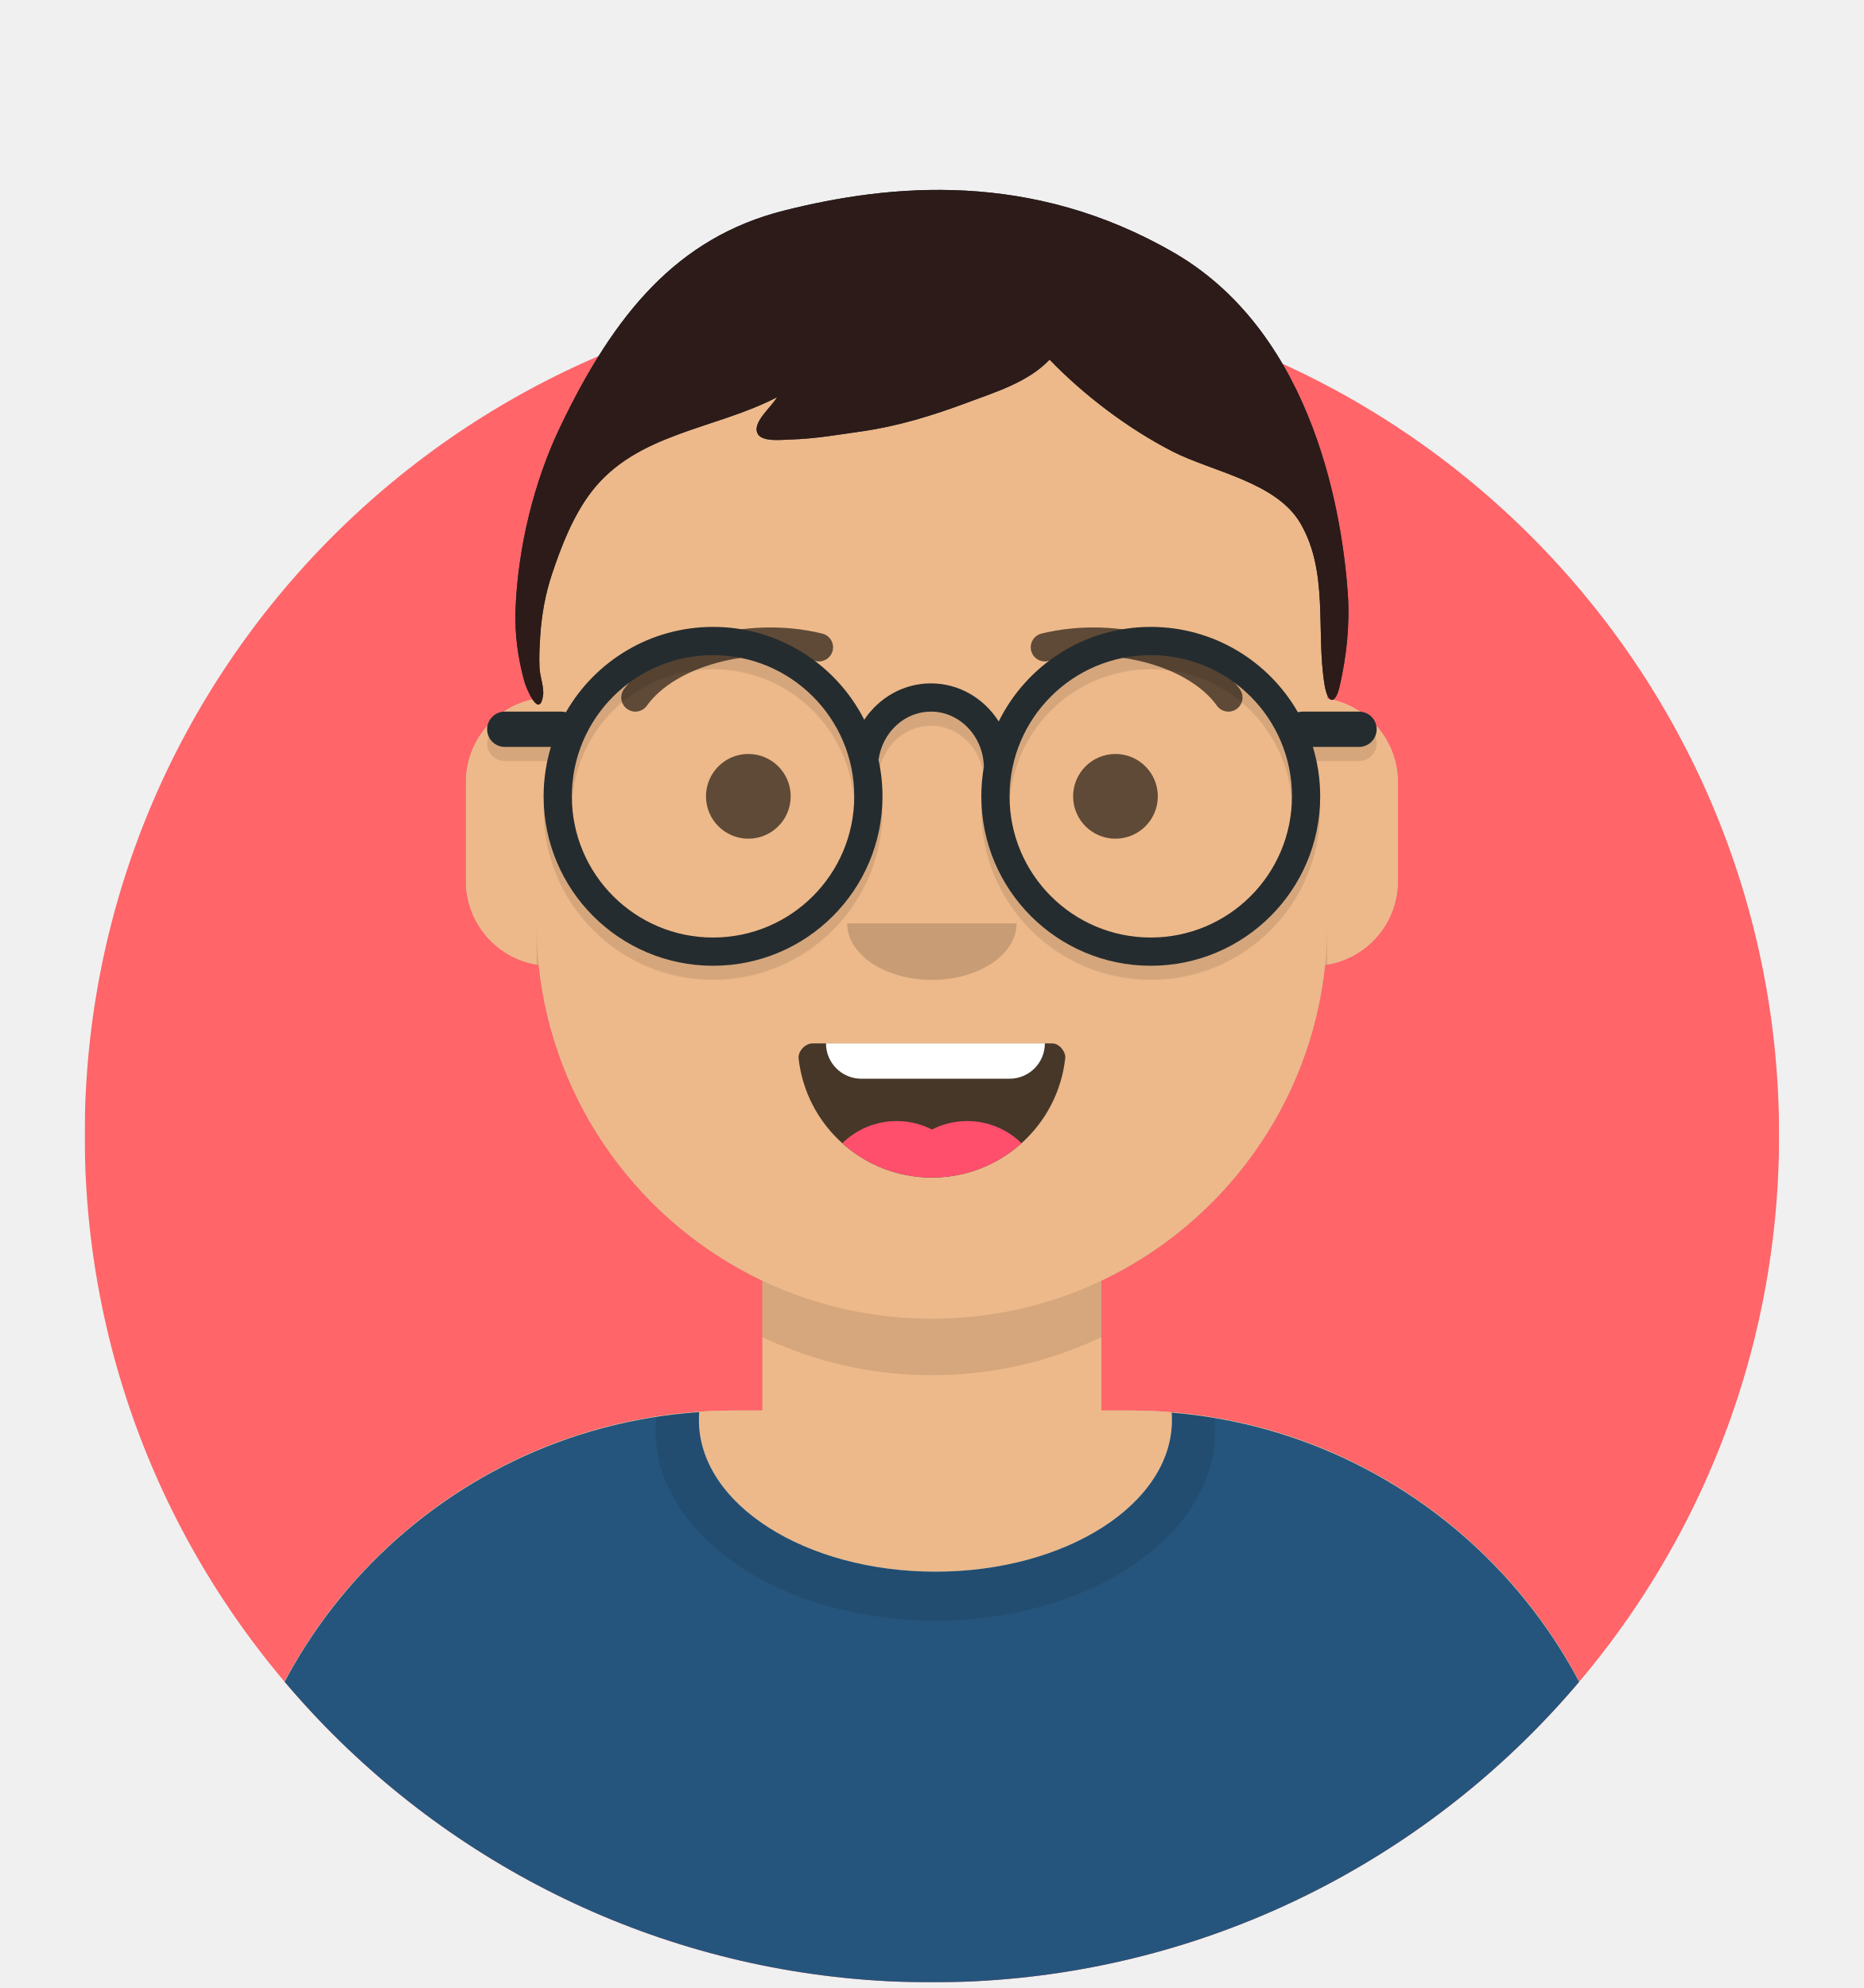
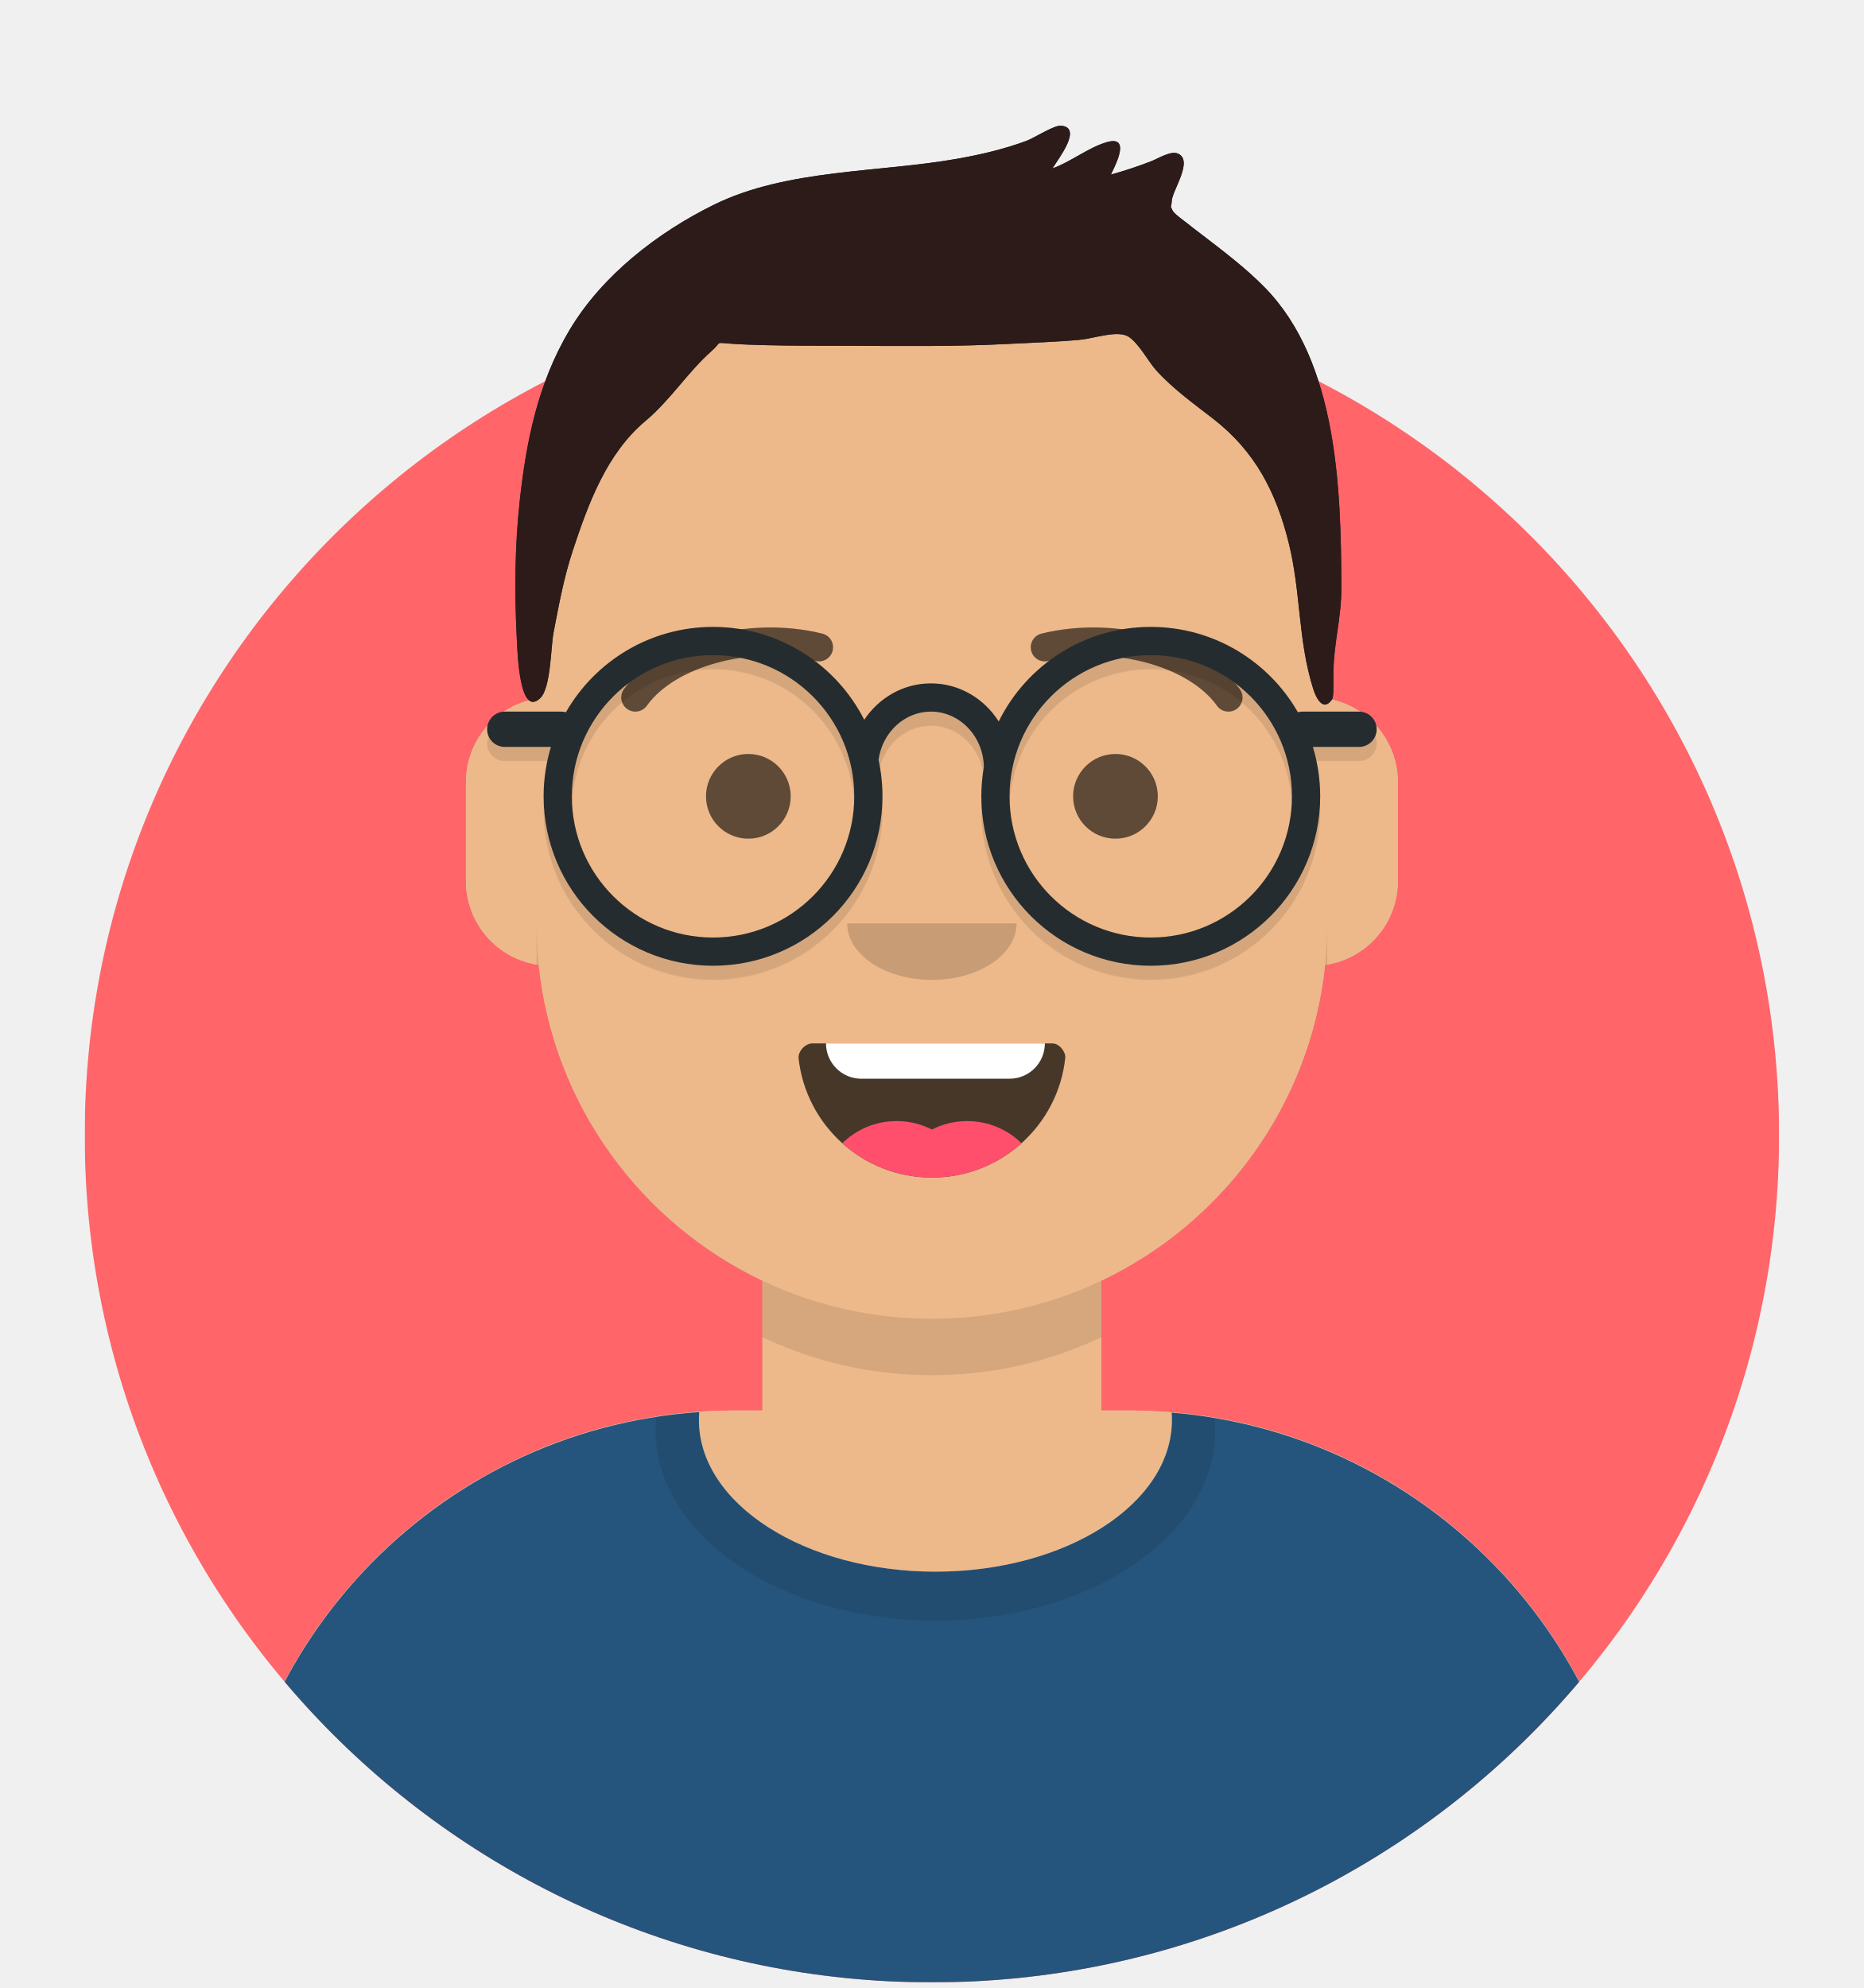
<svg xmlns="http://www.w3.org/2000/svg" xmlns:xlink="http://www.w3.org/1999/xlink" width="450px" height="480px" viewBox="0 0 264 280" version="1.1">
  <defs>
    <circle id="path-1" cx="120" cy="120" r="120" />
    <path d="M12,160 C12,226.274 65.726,280 132,280 C198.274,280 252,226.274 252,160 L264,160 L264,-1.42108547e-14 L-3.19744231e-14,-1.42108547e-14 L-3.19744231e-14,160 L12,160 Z" id="path-3" />
    <path d="M124,144.611 L124,163 L128,163 L128,163 C167.765,163 200,195.235 200,235 L200,244 L0,244 L0,235 C-4.86974701e-15,195.235 32.235,163 72,163 L72,163 L76,163 L76,144.611 C58.763,136.422 46.372,119.687 44.305,99.881 C38.48,99.058 34,94.052 34,88 L34,74 C34,68.054 38.325,63.118 44,62.166 L44,56 L44,56 C44,25.072 69.072,5.68137151e-15 100,0 L100,0 L100,0 C130.928,-5.68137151e-15 156,25.072 156,56 L156,62.166 C161.675,63.118 166,68.054 166,74 L166,88 C166,94.052 161.52,99.058 155.695,99.881 C153.628,119.687 141.237,136.422 124,144.611 Z" id="path-5" />
  </defs>
  <g id="avatarmaker" stroke="none" stroke-width="1" fill="none" fill-rule="evenodd">
    <g transform="translate(-825, -1100)" id="avatarmaker/Circle">
      <g transform="translate(825, 1100)">
        <g id="Circle" stroke-width="1" fill-rule="evenodd" transform="translate(12, 40)">
          <mask id="mask-2" fill="white">
            <use xlink:href="#path-1" />
          </mask>
          <use id="Circle-Background" fill="#E6E6E6" xlink:href="#path-1" />
          <g id="ColorPaletteBlue01" mask="url(#mask-2)" fill="#ff6569" style="fill: rgb(255, 101, 105);">
            <rect id="🖍Color" x="0" y="0" width="240" height="240" />
          </g>
        </g>
        <mask id="mask-4" fill="white">
          <use xlink:href="#path-3" />
        </mask>
        <g id="Mask" />
        <g id="avatarmaker" stroke-width="1" fill-rule="evenodd" mask="url(#mask-4)">
          <g id="Body" transform="translate(32, 36)">
            <mask id="mask-6" fill="white">
              <use xlink:href="#path-5" />
            </mask>
            <use fill="#D0C6AC" xlink:href="#path-5" />
            <g id="Skin/👶🏽-03-Brown" mask="url(#mask-6)" fill="#EDB98A">
              <g transform="translate(-32, 0)" id="Color">
                <rect x="0" y="0" width="264" height="244" />
              </g>
            </g>
            <path d="M156,79 L156,102 C156,132.928 130.928,158 100,158 C69.072,158 44,132.928 44,102 L44,79 L44,94 C44,124.928 69.072,150 100,150 C130.928,150 156,124.928 156,94 L156,79 Z" id="Neck-Shadow" fill-opacity="0.1" fill="#000000" mask="url(#mask-6)" />
          </g>
          <g id="Clothing/Shirt-Crew-Neck" transform="translate(0, 170)">
            <defs>
              <path d="M165.96,29.295 C202.936,32.325 232,63.294 232,101.052 L232,110 L32,110 L32,101.052 C32,62.953 61.592,31.765 99.045,29.22 C99.015,29.593 99,29.969 99,30.348 C99,42.211 113.998,51.828 132.5,51.828 C151.002,51.828 166,42.211 166,30.348 C166,29.995 165.987,29.644 165.96,29.295 Z" id="react-path-1" />
            </defs>
            <mask id="react-mask-2" fill="white">
              <use xlink:href="#react-path-1" />
            </mask>
            <use id="Clothes" fill="#E6E6E6" fill-rule="evenodd" xlink:href="#react-path-1" />
            <g id="Color/Palette/Gray-01" mask="url(#react-mask-2)" fill-rule="evenodd" fill="#25557C">
              <rect id="🖍Color" x="0" y="0" width="264" height="110" />
            </g>
            <g id="Shadowy" opacity="0.6" stroke-width="1" fill-rule="evenodd" mask="url(#react-mask-2)" fill-opacity="0.16" fill="#000000">
              <g transform="translate(92, 4)" id="Hola-👋🏼">
                <ellipse cx="40.5" cy="27.848" rx="39.635" ry="26.914" />
              </g>
            </g>
          </g>
          <g id="Face" transform="translate(76, 82)" fill="#000000">
            <g id="Mouth/Smile" transform="translate(2, 52)">
              <defs>
                <path d="M35.118,15.128 C36.176,24.62 44.226,32 54,32 C63.804,32 71.874,24.574 72.892,15.04 C72.974,14.273 72.117,13 71.043,13 C56.149,13 44.738,13 37.087,13 C36.007,13 35.012,14.178 35.118,15.128 Z" id="react-path-3" />
              </defs>
              <mask id="react-mask-4" fill="white">
                <use xlink:href="#react-path-3" />
              </mask>
              <use id="Mouth" fill-opacity="0.7" fill="#000000" fill-rule="evenodd" xlink:href="#react-path-3" />
              <rect id="Teeth" fill="#FFFFFF" fill-rule="evenodd" mask="url(#react-mask-4)" x="39" y="2" width="31" height="16" rx="5" />
              <g id="Tongue" stroke-width="1" fill-rule="evenodd" mask="url(#react-mask-4)" fill="#FF4F6D">
                <g transform="translate(38, 24)">
                  <circle cx="11" cy="11" r="11" />
                  <circle cx="21" cy="11" r="11" />
                </g>
              </g>
            </g>
            <g id="Nose/Default" transform="translate(28, 40)" fill-opacity="0.16">
              <path d="M16,8 C16,12.418 21.373,16 28,16 L28,16 C34.627,16 40,12.418 40,8" id="Nose" />
            </g>
            <g id="Eyes/Default-😀" transform="translate(0, 8)" fill-opacity="0.6">
              <circle id="Eye" cx="30" cy="22" r="6" />
              <circle id="Eye" cx="82" cy="22" r="6" />
            </g>
            <g id="Eyebrow/Outline/Default" fill-opacity="0.6">
              <g id="I-Browse" transform="translate(12, 6)">
                <path d="M3.63,11.159 C7.545,5.65 18.278,2.561 27.523,4.831 C28.596,5.095 29.679,4.439 29.942,3.366 C30.206,2.293 29.55,1.21 28.477,0.947 C17.74,-1.69 5.312,1.887 0.37,8.841 C-0.27,9.742 -0.059,10.99 0.841,11.63 C1.742,12.27 2.99,12.059 3.63,11.159 Z" id="Eyebrow" fill-rule="nonzero" />
                <path d="M61.63,11.159 C65.545,5.65 76.278,2.561 85.523,4.831 C86.596,5.095 87.679,4.439 87.942,3.366 C88.206,2.293 87.55,1.21 86.477,0.947 C75.74,-1.69 63.312,1.887 58.37,8.841 C57.73,9.742 57.941,10.99 58.841,11.63 C59.742,12.27 60.99,12.059 61.63,11.159 Z" id="Eyebrow" fill-rule="nonzero" transform="translate(73.00015, 6.039198) scale(-1, 1) translate(-73.00015, -6.039198) " />
              </g>
            </g>
          </g>
          <g id="Top" stroke-width="1" fill-rule="evenodd">
            <defs>
-               <rect id="react-path-9" x="0" y="0" width="264" height="280" />
-               <path d="M167.309,35.006 C147.121,23.307 127.129,25.222 112.037,29.03 C96.945,32.838 88.017,43.651 80.357,59.648 C76.596,67.503 74.366,76.791 74.023,85.481 C73.888,88.893 74.348,92.415 75.268,95.7 C75.605,96.906 77.423,101.087 77.922,97.709 C78.089,96.584 77.48,95.033 77.422,93.838 C77.344,92.269 77.427,90.681 77.534,89.115 C77.734,86.187 78.256,83.315 79.185,80.525 C80.512,76.537 82.201,72.213 84.787,68.848 C91.188,60.521 102.269,60.046 111.066,55.464 C110.303,56.869 107.36,59.143 108.379,60.727 C109.084,61.821 111.749,61.489 113.022,61.454 C116.371,61.362 119.735,60.78 123.043,60.307 C128.256,59.562 133.141,58.052 138.047,56.218 C142.063,54.716 146.65,53.326 149.669,50.14 C154.54,55.188 160.81,59.935 167.07,63.143 C172.688,66.022 181.749,67.461 185.183,73.301 C189.248,80.215 187.378,88.707 188.619,96.201 C189.091,99.05 190.164,98.987 190.751,96.438 C191.748,92.108 192.219,87.61 191.902,83.159 C191.184,73.111 187.497,46.706 167.309,35.006 Z" id="react-path-8" />
-               <filter x="-0.8%" y="-2.0%" width="101.5%" height="108.0%" filterUnits="objectBoundingBox" id="react-filter-5">
+               <rect id="react-path-177" x="0" y="0" width="264" height="280" />
+               <path d="M180.15,39.92 C177.39,37.1 174.186,34.707 171.069,32.307 C170.382,31.777 169.683,31.261 169.011,30.712 C168.858,30.587 167.292,29.466 167.105,29.053 C166.654,28.06 166.915,28.833 166.977,27.649 C167.056,26.151 170.111,21.919 167.831,20.949 C166.828,20.522 165.04,21.658 164.078,22.033 C162.196,22.767 160.292,23.393 158.347,23.933 C159.279,22.076 161.055,18.359 157.716,19.354 C155.114,20.129 152.69,22.122 150.076,23.059 C150.941,21.642 154.4,17.248 151.274,17.002 C150.302,16.926 147.471,18.75 146.424,19.14 C143.287,20.305 140.083,21.059 136.79,21.653 C125.592,23.671 112.497,23.095 102.137,28.193 C94.149,32.124 86.263,38.222 81.648,45.988 C77.201,53.473 75.538,61.664 74.607,70.241 C73.924,76.536 73.868,83.043 74.188,89.36 C74.292,91.43 74.525,100.971 77.532,98.081 C79.03,96.642 79.019,90.828 79.396,88.86 C80.147,84.945 80.87,81.013 82.122,77.223 C84.328,70.544 86.931,63.43 92.427,58.83 C95.954,55.878 98.431,51.889 101.806,48.911 C103.322,47.574 102.165,47.713 104.603,47.889 C106.241,48.006 107.885,48.051 109.526,48.094 C113.322,48.193 117.124,48.168 120.921,48.181 C128.568,48.209 136.179,48.317 143.819,47.916 C147.214,47.739 150.618,47.642 154.004,47.328 C155.895,47.153 159.251,45.941 160.808,46.867 C162.233,47.714 163.713,50.482 164.736,51.615 C167.154,54.294 170.036,56.339 172.862,58.535 C178.757,63.115 181.732,68.867 183.523,76.023 C185.306,83.153 184.806,89.768 187.013,96.785 C187.402,98.018 188.429,100.145 189.695,98.239 C189.93,97.885 189.87,95.939 189.87,94.819 C189.87,90.3 191.014,86.908 191,82.359 C190.944,68.527 190.496,50.491 180.15,39.92 Z" id="react-path-176" />
+               <filter x="-0.8%" y="-2.0%" width="101.5%" height="108.0%" filterUnits="objectBoundingBox" id="react-filter-173">
                <feOffset dx="0" dy="2" in="SourceAlpha" result="shadowOffsetOuter1" />
                <feColorMatrix values="0 0 0 0 0   0 0 0 0 0   0 0 0 0 0  0 0 0 0.16 0" type="matrix" in="shadowOffsetOuter1" result="shadowMatrixOuter1" />
                <feMerge>
                  <feMergeNode in="shadowMatrixOuter1" />
                  <feMergeNode in="SourceGraphic" />
                </feMerge>
              </filter>
            </defs>
-             <mask id="react-mask-7" fill="white">
-               <use xlink:href="#react-path-9" />
+             <mask id="react-mask-175" fill="white">
+               <use xlink:href="#react-path-177" />
            </mask>
            <g id="Mask" />
-             <g id="Top/Short-Hair/Short-Round" mask="url(#react-mask-7)">
+             <g id="Top/Short-Hair/Short-Flat" mask="url(#react-mask-175)">
              <g transform="translate(-1, 0)">
-                 <mask id="react-mask-6" fill="white">
-                   <use xlink:href="#react-path-8" />
+                 <mask id="react-mask-174" fill="white">
+                   <use xlink:href="#react-path-176" />
                </mask>
-                 <use id="Short-Hair" stroke="none" fill="#28354B" fill-rule="evenodd" xlink:href="#react-path-8" />
-                 <g id="Skin/👶🏽-03-Brown" mask="url(#react-mask-6)" fill="#2c1b18">
+                 <use id="Short-Hair" stroke="none" fill="#1F3140" fill-rule="evenodd" xlink:href="#react-path-176" />
+                 <g id="Skin/👶🏽-03-Brown" mask="url(#react-mask-174)" fill="#2c1b18">
                  <g transform="translate(0, 0) " id="Color">
                    <rect x="0" y="0" width="264" height="280" />
                  </g>
                </g>
                <g id="Top/_Resources/Round" fill="none" transform="translate(62, 85)">
                  <defs>
-                     <path d="M80.465,16.394 C84.38,8.459 92.553,3 102,3 C110.92,3 118.703,7.866 122.84,15.088 C123.05,15.031 123.272,15 123.5,15 L131.5,15 C132.881,15 134,16.119 134,17.5 C134,18.881 132.881,20 131.5,20 L124.963,20 C125.637,22.215 126,24.565 126,27 C126,40.255 115.255,51 102,51 C88.745,51 78,40.255 78,27 C78,25.578 78.124,24.185 78.361,22.831 C78.276,18.455 74.914,15 70.862,15 C67.126,15 63.975,17.94 63.442,21.83 C63.807,23.495 64,25.225 64,27 C64,40.255 53.255,51 40,51 C26.745,51 16,40.255 16,27 C16,24.565 16.363,22.215 17.037,20 L10.5,20 C9.119,20 8,18.881 8,17.5 C8,16.119 9.119,15 10.5,15 L10.5,15 L18.5,15 C18.728,15 18.95,15.031 19.16,15.088 C23.297,7.866 31.08,3 40,3 C49.352,3 57.455,8.349 61.416,16.155 C63.493,13.039 66.949,11 70.862,11 C74.875,11 78.407,13.144 80.465,16.394 Z M40,47 C51.046,47 60,38.046 60,27 C60,15.954 51.046,7 40,7 C28.954,7 20,15.954 20,27 C20,38.046 28.954,47 40,47 Z M102,47 C113.046,47 122,38.046 122,27 C122,15.954 113.046,7 102,7 C90.954,7 82,15.954 82,27 C82,38.046 90.954,47 102,47 Z" id="react-path-10" />
-                     <filter x="-0.8%" y="-2.1%" width="101.6%" height="108.3%" filterUnits="objectBoundingBox" id="react-filter-11">
+                     <path d="M80.465,16.394 C84.38,8.459 92.553,3 102,3 C110.92,3 118.703,7.866 122.84,15.088 C123.05,15.031 123.272,15 123.5,15 L131.5,15 C132.881,15 134,16.119 134,17.5 C134,18.881 132.881,20 131.5,20 L124.963,20 C125.637,22.215 126,24.565 126,27 C126,40.255 115.255,51 102,51 C88.745,51 78,40.255 78,27 C78,25.578 78.124,24.185 78.361,22.831 C78.276,18.455 74.914,15 70.862,15 C67.126,15 63.975,17.94 63.442,21.83 C63.807,23.495 64,25.225 64,27 C64,40.255 53.255,51 40,51 C26.745,51 16,40.255 16,27 C16,24.565 16.363,22.215 17.037,20 L10.5,20 C9.119,20 8,18.881 8,17.5 C8,16.119 9.119,15 10.5,15 L10.5,15 L18.5,15 C18.728,15 18.95,15.031 19.16,15.088 C23.297,7.866 31.08,3 40,3 C49.352,3 57.455,8.349 61.416,16.155 C63.493,13.039 66.949,11 70.862,11 C74.875,11 78.407,13.144 80.465,16.394 Z M40,47 C51.046,47 60,38.046 60,27 C60,15.954 51.046,7 40,7 C28.954,7 20,15.954 20,27 C20,38.046 28.954,47 40,47 Z M102,47 C113.046,47 122,38.046 122,27 C122,15.954 113.046,7 102,7 C90.954,7 82,15.954 82,27 C82,38.046 90.954,47 102,47 Z" id="react-path-178" />
+                     <filter x="-0.8%" y="-2.1%" width="101.6%" height="108.3%" filterUnits="objectBoundingBox" id="react-filter-179">
                      <feOffset dx="0" dy="2" in="SourceAlpha" result="shadowOffsetOuter1" />
                      <feColorMatrix values="0 0 0 0 0   0 0 0 0 0   0 0 0 0 0  0 0 0 0.1 0" type="matrix" in="shadowOffsetOuter1" />
                    </filter>
                  </defs>
                  <g id="Lennon-Glasses">
-                     <use fill="black" fill-opacity="1" filter="url(#react-filter-11)" xlink:href="#react-path-10" />
-                     <use fill="#252C2F" fill-rule="evenodd" xlink:href="#react-path-10" />
+                     <use fill="black" fill-opacity="1" filter="url(#react-filter-179)" xlink:href="#react-path-178" />
+                     <use fill="#252C2F" fill-rule="evenodd" xlink:href="#react-path-178" />
                  </g>
                </g>
              </g>
            </g>
          </g>
        </g>
      </g>
    </g>
  </g>
</svg>
